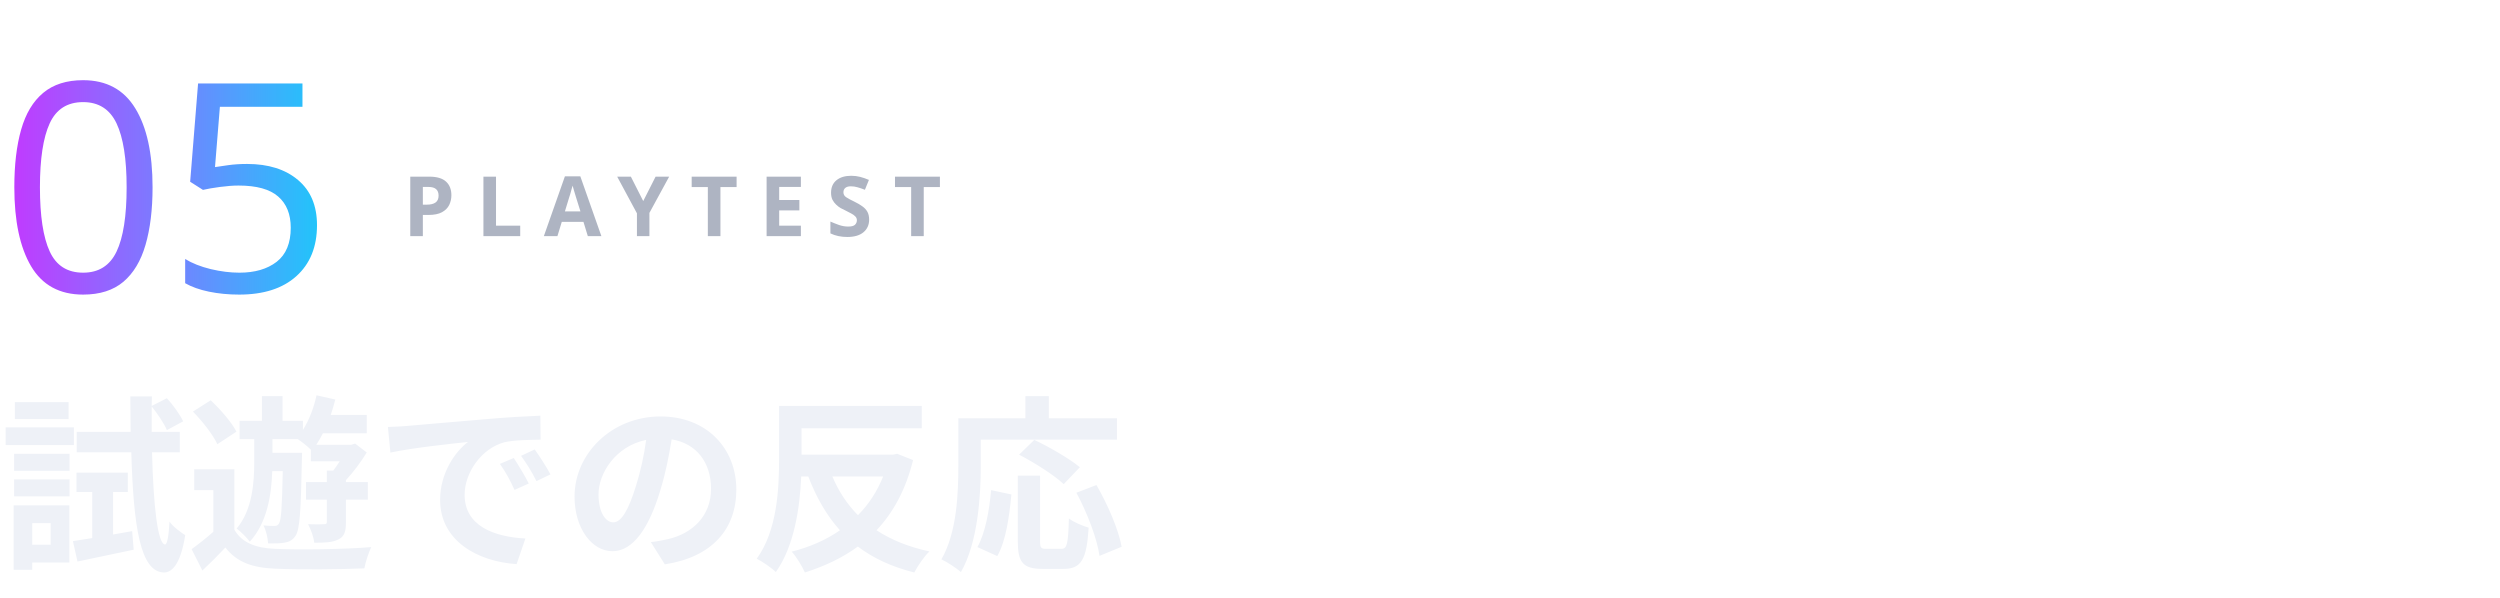
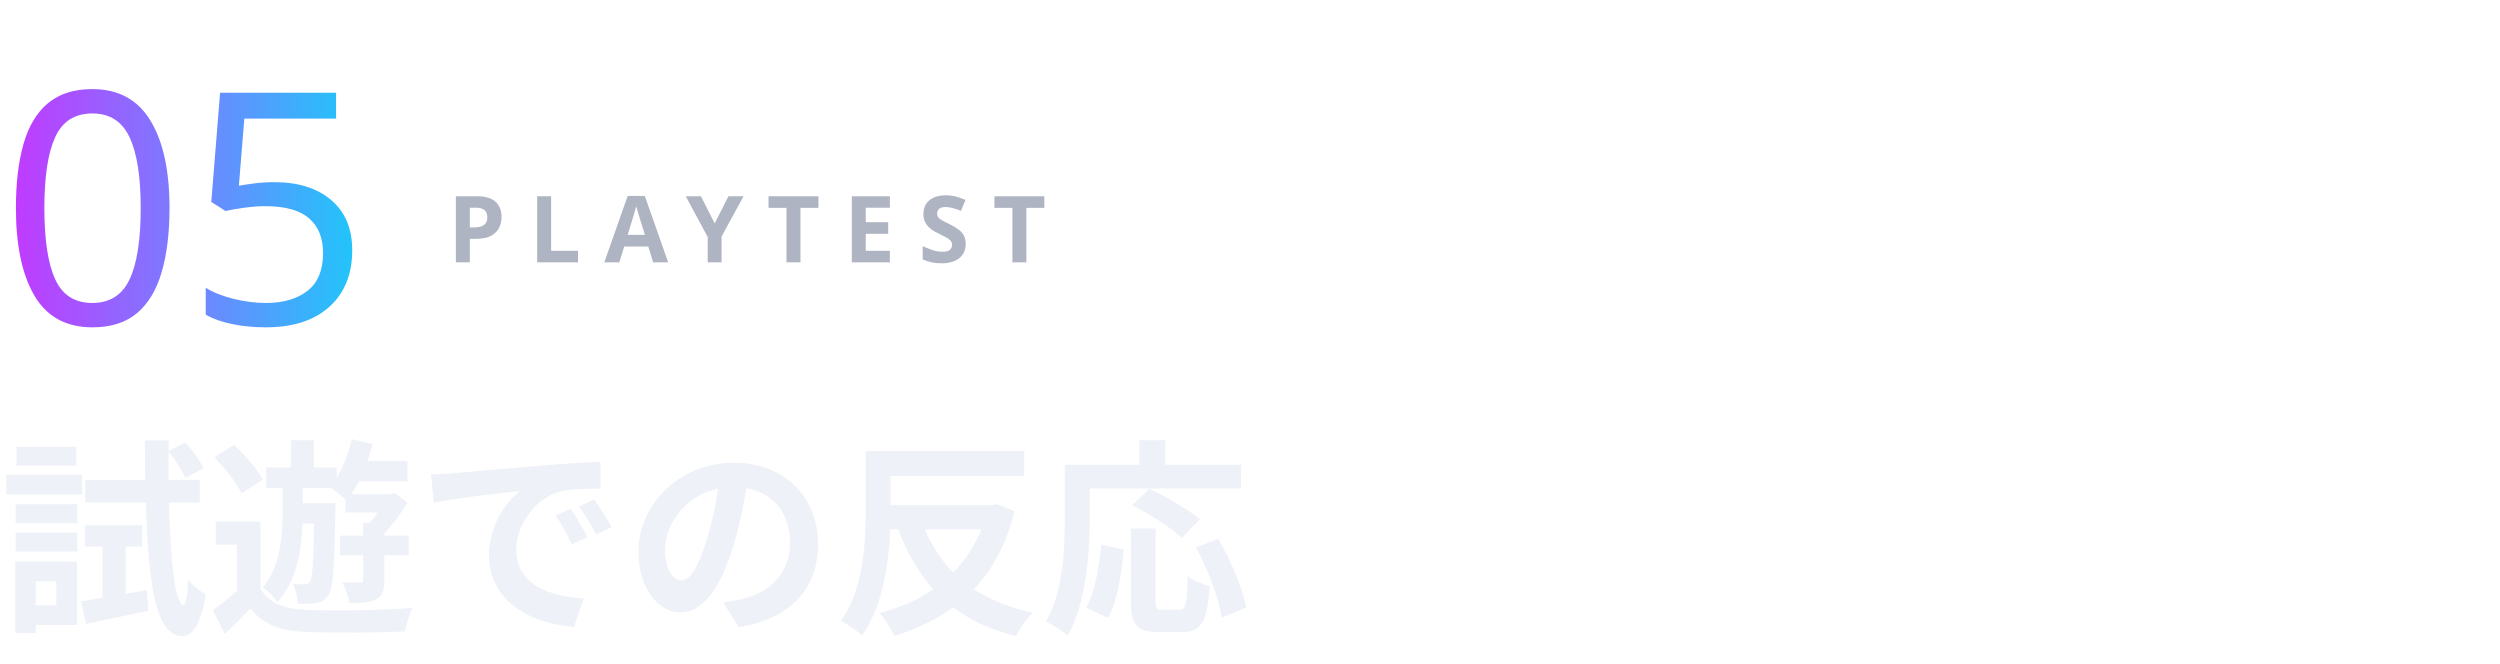
- <svg xmlns="http://www.w3.org/2000/svg" viewBox="0 0 360 86" width="360" height="86" role="img">
+ <svg xmlns="http://www.w3.org/2000/svg" viewBox="0 0 324 86" width="324" height="86" role="img">
  <defs>
    <filter id="glow" x="-30%" y="-30%" width="160%" height="160%">
      <feGaussianBlur stdDeviation="1.6" result="b" />
      <feMerge>
        <feMergeNode in="b" />
        <feMergeNode in="SourceGraphic" />
      </feMerge>
    </filter>
    <linearGradient id="brand" x1="0" y1="0" x2="1" y2="0">
      <stop offset="0" stop-color="#C03BFF" />
      <stop offset=".55" stop-color="#6F86FF" />
      <stop offset="1" stop-color="#22C4FA" />
    </linearGradient>
    <linearGradient id="bg" x1="0" y1="0" x2="1" y2="1">
      <stop offset="0" stop-color="#141827" />
      <stop offset="1" stop-color="#231B35" />
    </linearGradient>
    <style>
.jp{font-family:'Hiragino Sans','Hiragino Kaku Gothic ProN','Yu Gothic UI','Yu Gothic','Meiryo','Noto Sans JP','Noto Sans CJK JP',sans-serif}
.disp{font-family:Impact,Haettenschweiler,'Anton','Arial Narrow Bold','Arial Black',sans-serif}
.gh{font-family:-apple-system,BlinkMacSystemFont,'Segoe UI','Noto Sans',Helvetica,Arial,sans-serif}
.rnd{font-family:RcRounded,'Hiragino Maru Gothic ProN','Yu Gothic UI','Noto Sans JP',sans-serif}
.hand{font-family:RcHand,'Hiragino Maru Gothic ProN','Yu Gothic UI','Noto Sans JP',sans-serif}
.mono{font-family:ui-monospace,SFMono-Regular,'Cascadia Mono',Consolas,'Liberation Mono',monospace}

@keyframes bob{0%,100%{transform:translateY(0)}50%{transform:translateY(-5px)}}
@keyframes blink{0%,90%,100%{transform:scaleY(1)}94%{transform:scaleY(.12)}}
@keyframes flow{to{stroke-dashoffset:-28}}
@keyframes pulse{0%,100%{opacity:.55}50%{opacity:1}}
.bob{animation:bob 2.6s ease-in-out infinite}
.eyes{transform-box:fill-box;transform-origin:center;animation:blink 4.8s infinite}
.flow{stroke-dasharray:6 8;animation:flow 1.1s linear infinite}
.pulse{animation:pulse 2.4s ease-in-out infinite}
@media (prefers-reduced-motion:reduce){.bob,.eyes,.flow,.pulse{animation:none}}
</style>
  </defs>
  <text x="0" y="42" class="disp" font-size="42" font-weight="400" fill="url(#brand)" text-anchor="start" textLength="44" lengthAdjust="spacingAndGlyphs">05</text>
  <text x="58" y="34" class="gh" font-size="12" font-weight="600" fill="#AEB4C2" text-anchor="start" letter-spacing="3">PLAYTEST</text>
  <text x="0" y="80" class="gh" font-size="27" font-weight="600" fill="#EEF1F7" text-anchor="start">試遊での反応</text>
</svg>
